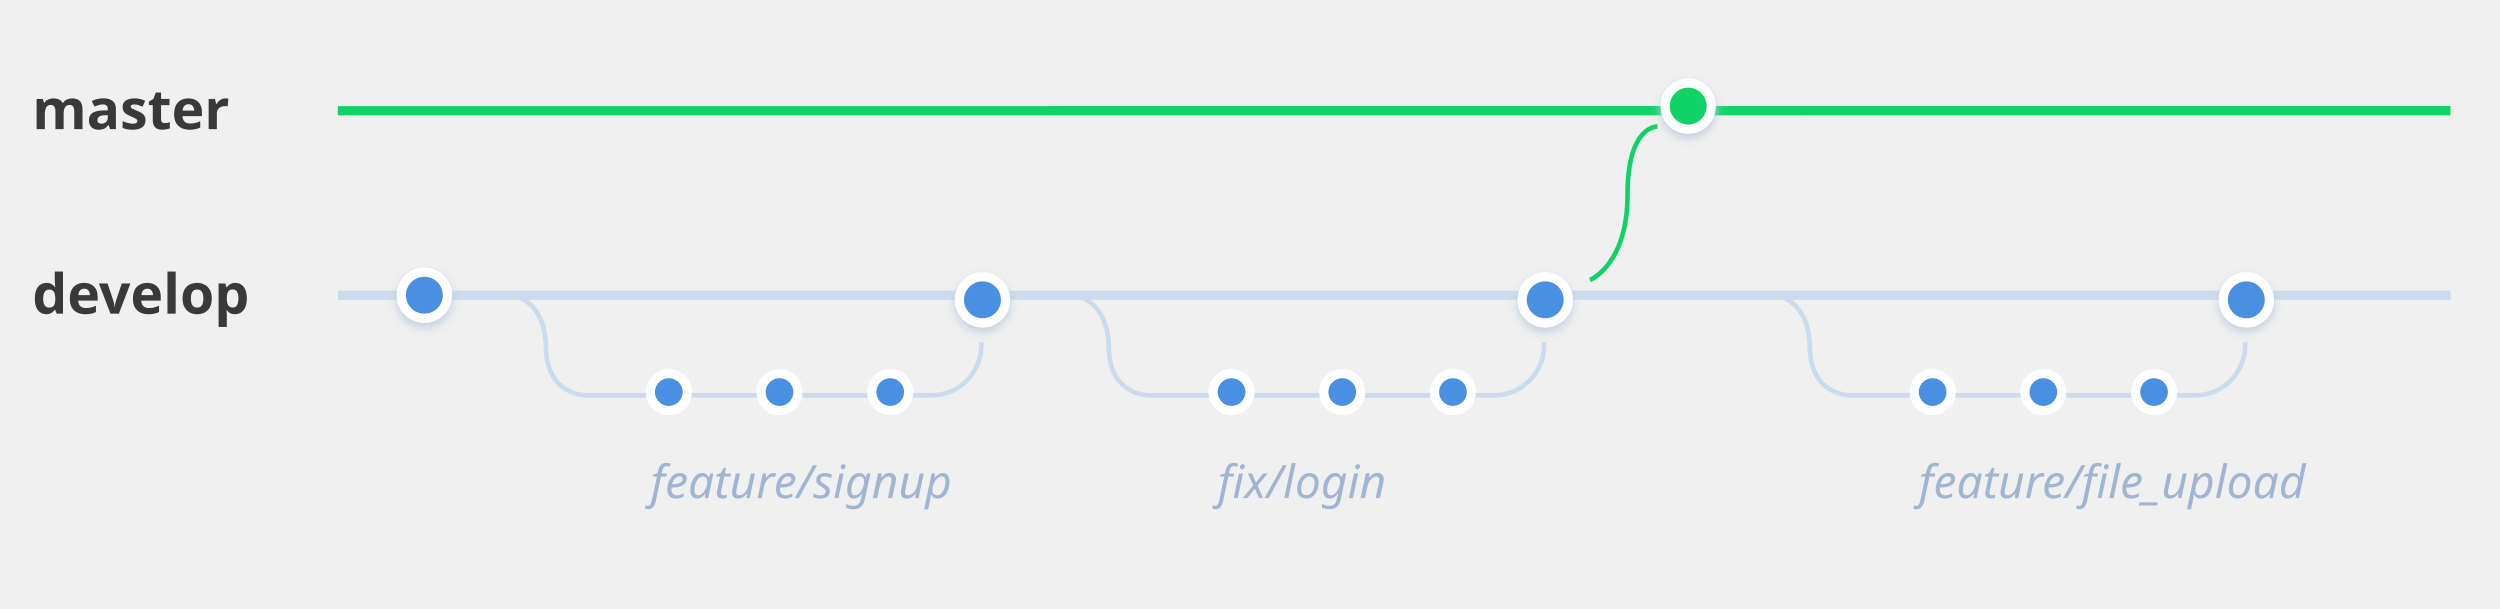
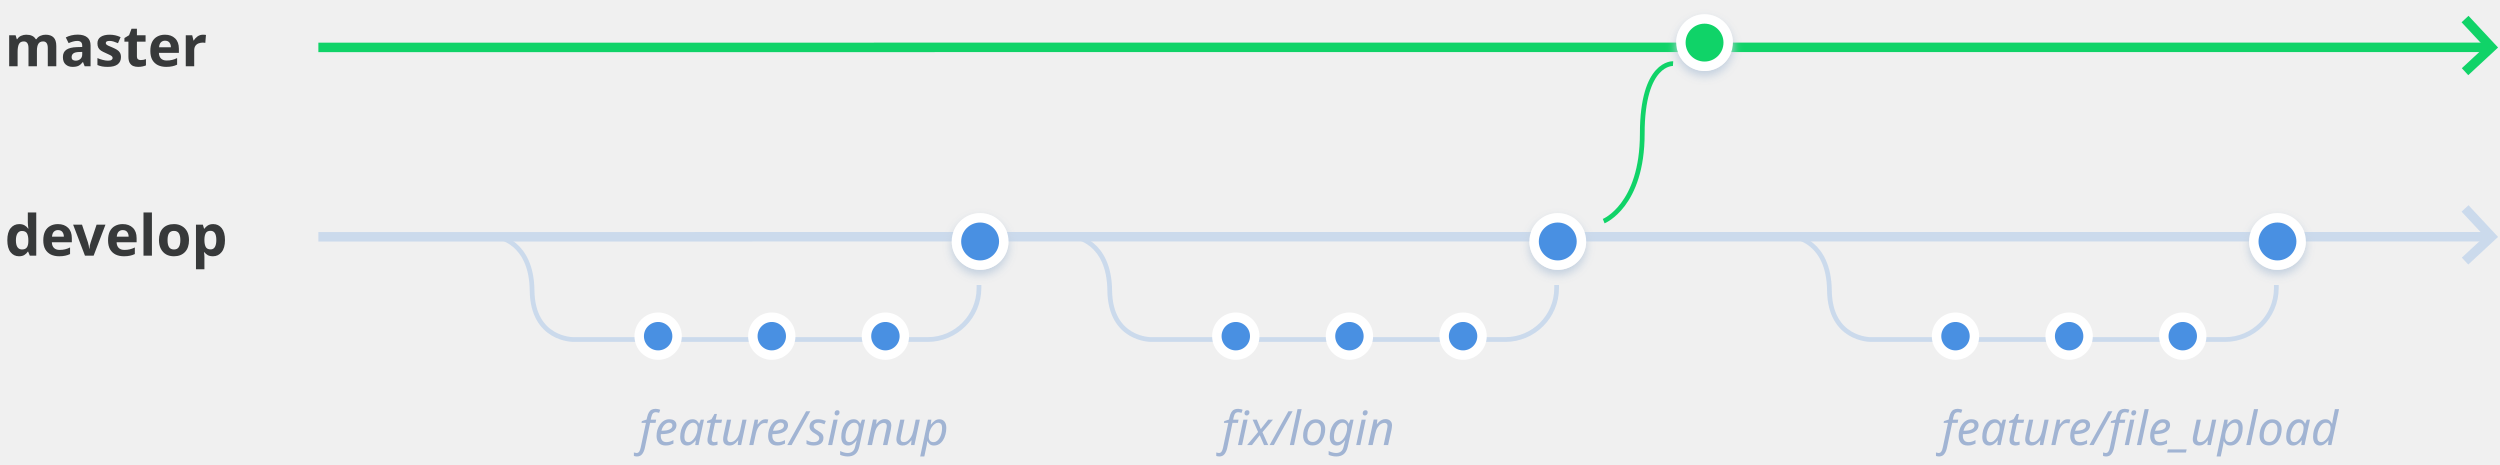
- <svg xmlns="http://www.w3.org/2000/svg" xmlns:xlink="http://www.w3.org/1999/xlink" width="542px" height="132px" viewBox="0 0 542 132" version="1.1">
+ <svg xmlns="http://www.w3.org/2000/svg" xmlns:xlink="http://www.w3.org/1999/xlink" width="528px" height="98px" viewBox="0 0 528 98" version="1.1">
  <defs>
-     <rect id="path-1" x="13" y="35" width="12" height="12" rx="6" />
-     <filter x="-50%" y="-50%" width="200%" height="200%" filterUnits="objectBoundingBox" id="filter-2">
+     <rect id="path-1" x="77" y="21" width="10" height="10" rx="5" />
+     <mask id="mask-2" maskContentUnits="userSpaceOnUse" maskUnits="objectBoundingBox" x="0" y="0" width="10" height="10" fill="white">
+       <use xlink:href="#path-1" />
+     </mask>
+     <rect id="path-3" x="53" y="21" width="10" height="10" rx="5" />
+     <mask id="mask-4" maskContentUnits="userSpaceOnUse" maskUnits="objectBoundingBox" x="0" y="0" width="10" height="10" fill="white">
+       <use xlink:href="#path-3" />
+     </mask>
+     <rect id="path-5" x="29" y="21" width="10" height="10" rx="5" />
+     <mask id="mask-6" maskContentUnits="userSpaceOnUse" maskUnits="objectBoundingBox" x="0" y="0" width="10" height="10" fill="white">
+       <use xlink:href="#path-5" />
+     </mask>
+     <rect id="path-7" x="96" y="0" width="12" height="12" rx="6" />
+     <filter x="-50%" y="-50%" width="200%" height="200%" filterUnits="objectBoundingBox" id="filter-8">
      <feOffset dx="0" dy="1" in="SourceAlpha" result="shadowOffsetOuter1" />
      <feGaussianBlur stdDeviation="1" in="shadowOffsetOuter1" result="shadowBlurOuter1" />
      <feComposite in="shadowBlurOuter1" in2="SourceAlpha" operator="out" result="shadowBlurOuter1" />
      <feColorMatrix values="0 0 0 0 0.757   0 0 0 0 0.81   0 0 0 0 0.871  0 0 0 1 0" type="matrix" in="shadowBlurOuter1" />
    </filter>
-     <mask id="mask-3" maskContentUnits="userSpaceOnUse" maskUnits="objectBoundingBox" x="0" y="0" width="12" height="12" fill="white">
-       <use xlink:href="#path-1" />
+     <mask id="mask-9" maskContentUnits="userSpaceOnUse" maskUnits="objectBoundingBox" x="0" y="0" width="12" height="12" fill="white">
+       <use xlink:href="#path-7" />
    </mask>
-     <rect id="path-4" x="77" y="21" width="10" height="10" rx="5" />
-     <mask id="mask-5" maskContentUnits="userSpaceOnUse" maskUnits="objectBoundingBox" x="0" y="0" width="10" height="10" fill="white">
-       <use xlink:href="#path-4" />
+     <rect id="path-10" x="77" y="21" width="10" height="10" rx="5" />
+     <mask id="mask-11" maskContentUnits="userSpaceOnUse" maskUnits="objectBoundingBox" x="0" y="0" width="10" height="10" fill="white">
+       <use xlink:href="#path-10" />
    </mask>
-     <rect id="path-6" x="53" y="21" width="10" height="10" rx="5" />
-     <mask id="mask-7" maskContentUnits="userSpaceOnUse" maskUnits="objectBoundingBox" x="0" y="0" width="10" height="10" fill="white">
-       <use xlink:href="#path-6" />
+     <rect id="path-12" x="53" y="21" width="10" height="10" rx="5" />
+     <mask id="mask-13" maskContentUnits="userSpaceOnUse" maskUnits="objectBoundingBox" x="0" y="0" width="10" height="10" fill="white">
+       <use xlink:href="#path-12" />
    </mask>
-     <rect id="path-8" x="29" y="21" width="10" height="10" rx="5" />
-     <mask id="mask-9" maskContentUnits="userSpaceOnUse" maskUnits="objectBoundingBox" x="0" y="0" width="10" height="10" fill="white">
-       <use xlink:href="#path-8" />
+     <rect id="path-14" x="29" y="21" width="10" height="10" rx="5" />
+     <mask id="mask-15" maskContentUnits="userSpaceOnUse" maskUnits="objectBoundingBox" x="0" y="0" width="10" height="10" fill="white">
+       <use xlink:href="#path-14" />
    </mask>
-     <rect id="path-10" x="96" y="0" width="12" height="12" rx="6" />
-     <filter x="-50%" y="-50%" width="200%" height="200%" filterUnits="objectBoundingBox" id="filter-11">
+     <rect id="path-16" x="96" y="0" width="12" height="12" rx="6" />
+     <filter x="-50%" y="-50%" width="200%" height="200%" filterUnits="objectBoundingBox" id="filter-17">
      <feOffset dx="0" dy="1" in="SourceAlpha" result="shadowOffsetOuter1" />
      <feGaussianBlur stdDeviation="1" in="shadowOffsetOuter1" result="shadowBlurOuter1" />
      <feComposite in="shadowBlurOuter1" in2="SourceAlpha" operator="out" result="shadowBlurOuter1" />
      <feColorMatrix values="0 0 0 0 0.757   0 0 0 0 0.81   0 0 0 0 0.871  0 0 0 1 0" type="matrix" in="shadowBlurOuter1" />
    </filter>
-     <mask id="mask-12" maskContentUnits="userSpaceOnUse" maskUnits="objectBoundingBox" x="0" y="0" width="12" height="12" fill="white">
-       <use xlink:href="#path-10" />
+     <mask id="mask-18" maskContentUnits="userSpaceOnUse" maskUnits="objectBoundingBox" x="0" y="0" width="12" height="12" fill="white">
+       <use xlink:href="#path-16" />
    </mask>
-     <rect id="path-13" x="77" y="21" width="10" height="10" rx="5" />
-     <mask id="mask-14" maskContentUnits="userSpaceOnUse" maskUnits="objectBoundingBox" x="0" y="0" width="10" height="10" fill="white">
-       <use xlink:href="#path-13" />
+     <rect id="path-19" x="77" y="21" width="10" height="10" rx="5" />
+     <mask id="mask-20" maskContentUnits="userSpaceOnUse" maskUnits="objectBoundingBox" x="0" y="0" width="10" height="10" fill="white">
+       <use xlink:href="#path-19" />
    </mask>
-     <rect id="path-15" x="53" y="21" width="10" height="10" rx="5" />
-     <mask id="mask-16" maskContentUnits="userSpaceOnUse" maskUnits="objectBoundingBox" x="0" y="0" width="10" height="10" fill="white">
-       <use xlink:href="#path-15" />
+     <rect id="path-21" x="53" y="21" width="10" height="10" rx="5" />
+     <mask id="mask-22" maskContentUnits="userSpaceOnUse" maskUnits="objectBoundingBox" x="0" y="0" width="10" height="10" fill="white">
+       <use xlink:href="#path-21" />
    </mask>
-     <rect id="path-17" x="29" y="21" width="10" height="10" rx="5" />
-     <mask id="mask-18" maskContentUnits="userSpaceOnUse" maskUnits="objectBoundingBox" x="0" y="0" width="10" height="10" fill="white">
-       <use xlink:href="#path-17" />
+     <rect id="path-23" x="29" y="21" width="10" height="10" rx="5" />
+     <mask id="mask-24" maskContentUnits="userSpaceOnUse" maskUnits="objectBoundingBox" x="0" y="0" width="10" height="10" fill="white">
+       <use xlink:href="#path-23" />
    </mask>
-     <rect id="path-19" x="96" y="0" width="12" height="12" rx="6" />
-     <filter x="-50%" y="-50%" width="200%" height="200%" filterUnits="objectBoundingBox" id="filter-20">
+     <rect id="path-25" x="96" y="0" width="12" height="12" rx="6" />
+     <filter x="-50%" y="-50%" width="200%" height="200%" filterUnits="objectBoundingBox" id="filter-26">
      <feOffset dx="0" dy="1" in="SourceAlpha" result="shadowOffsetOuter1" />
      <feGaussianBlur stdDeviation="1" in="shadowOffsetOuter1" result="shadowBlurOuter1" />
      <feComposite in="shadowBlurOuter1" in2="SourceAlpha" operator="out" result="shadowBlurOuter1" />
      <feColorMatrix values="0 0 0 0 0.757   0 0 0 0 0.81   0 0 0 0 0.871  0 0 0 1 0" type="matrix" in="shadowBlurOuter1" />
    </filter>
-     <mask id="mask-21" maskContentUnits="userSpaceOnUse" maskUnits="objectBoundingBox" x="0" y="0" width="12" height="12" fill="white">
-       <use xlink:href="#path-19" />
+     <mask id="mask-27" maskContentUnits="userSpaceOnUse" maskUnits="objectBoundingBox" x="0" y="0" width="12" height="12" fill="white">
+       <use xlink:href="#path-25" />
    </mask>
-     <rect id="path-22" x="77" y="21" width="10" height="10" rx="5" />
-     <mask id="mask-23" maskContentUnits="userSpaceOnUse" maskUnits="objectBoundingBox" x="0" y="0" width="10" height="10" fill="white">
-       <use xlink:href="#path-22" />
-     </mask>
-     <rect id="path-24" x="53" y="21" width="10" height="10" rx="5" />
-     <mask id="mask-25" maskContentUnits="userSpaceOnUse" maskUnits="objectBoundingBox" x="0" y="0" width="10" height="10" fill="white">
-       <use xlink:href="#path-24" />
-     </mask>
-     <rect id="path-26" x="29" y="21" width="10" height="10" rx="5" />
-     <mask id="mask-27" maskContentUnits="userSpaceOnUse" maskUnits="objectBoundingBox" x="0" y="0" width="10" height="10" fill="white">
-       <use xlink:href="#path-26" />
-     </mask>
-     <rect id="path-28" x="96" y="0" width="12" height="12" rx="6" />
+     <rect id="path-28" x="354" y="3" width="12" height="12" rx="6" />
    <filter x="-50%" y="-50%" width="200%" height="200%" filterUnits="objectBoundingBox" id="filter-29">
      <feOffset dx="0" dy="1" in="SourceAlpha" result="shadowOffsetOuter1" />
      <feGaussianBlur stdDeviation="1" in="shadowOffsetOuter1" result="shadowBlurOuter1" />
      <feComposite in="shadowBlurOuter1" in2="SourceAlpha" operator="out" result="shadowBlurOuter1" />
      <feColorMatrix values="0 0 0 0 0.757   0 0 0 0 0.81   0 0 0 0 0.871  0 0 0 1 0" type="matrix" in="shadowBlurOuter1" />
    </filter>
    <mask id="mask-30" maskContentUnits="userSpaceOnUse" maskUnits="objectBoundingBox" x="0" y="0" width="12" height="12" fill="white">
      <use xlink:href="#path-28" />
    </mask>
-     <rect id="path-31" x="360" y="17" width="12" height="12" rx="6" />
-     <filter x="-50%" y="-50%" width="200%" height="200%" filterUnits="objectBoundingBox" id="filter-32">
-       <feOffset dx="0" dy="1" in="SourceAlpha" result="shadowOffsetOuter1" />
-       <feGaussianBlur stdDeviation="1" in="shadowOffsetOuter1" result="shadowBlurOuter1" />
-       <feComposite in="shadowBlurOuter1" in2="SourceAlpha" operator="out" result="shadowBlurOuter1" />
-       <feColorMatrix values="0 0 0 0 0.757   0 0 0 0 0.81   0 0 0 0 0.871  0 0 0 1 0" type="matrix" in="shadowBlurOuter1" />
-     </filter>
-     <mask id="mask-33" maskContentUnits="userSpaceOnUse" maskUnits="objectBoundingBox" x="0" y="0" width="12" height="12" fill="white">
-       <use xlink:href="#path-31" />
-     </mask>
  </defs>
  <g id="Page-1" stroke="none" stroke-width="1" fill="none" fill-rule="evenodd">
    <g id="develop-timeline-master">
      <text id="develop" font-family="ClearSans-Bold, Clear Sans" font-size="12" font-weight="bold" fill="#37393A">
-         <tspan x="7" y="68">develop</tspan>
+         <tspan x="1" y="54">develop</tspan>
      </text>
      <text id="master" font-family="ClearSans-Bold, Clear Sans" font-size="12" font-weight="bold" fill="#37393A">
-         <tspan x="7" y="28">master</tspan>
+         <tspan x="1" y="14">master</tspan>
      </text>
      <text id="feature/signup" font-family="ClearSans-Italic, Clear Sans" font-size="10" font-style="italic" font-weight="normal" fill="#A1B4D3">
-         <tspan x="141" y="108">feature/signup</tspan>
+         <tspan x="135" y="94">feature/signup</tspan>
      </text>
      <text id="fix/login" font-family="ClearSans-Italic, Clear Sans" font-size="10" font-style="italic" font-weight="normal" fill="#A1B4D3">
-         <tspan x="264" y="108">fix/login</tspan>
+         <tspan x="258" y="94">fix/login</tspan>
      </text>
      <text id="feature/file_upload" font-family="ClearSans-Italic, Clear Sans" font-size="10" font-style="italic" font-weight="normal" fill="#A1B4D3">
-         <tspan x="416" y="108">feature/file_upload</tspan>
+         <tspan x="410" y="94">feature/file_upload</tspan>
      </text>
-       <g id="Group" transform="translate(73, 23)">
-         <path d="M0.238,41.008 L458.253,40.992" id="Path" stroke="#CBDAEC" stroke-width="2" />
-         <path d="M0.238,1.008 L458.253,0.992" id="Path-Copy" stroke="#10D368" stroke-width="2" />
-         <g id="Rectangle">
-           <use fill="black" fill-opacity="1" filter="url(#filter-2)" xlink:href="#path-1" />
-           <use stroke="#FFFFFF" mask="url(#mask-3)" stroke-width="4" fill="#4990E2" fill-rule="evenodd" xlink:href="#path-1" />
-         </g>
-         <g id="Group-2" transform="translate(38, 36)">
+       <g id="Group" transform="translate(67, 4)">
+         <path d="M0.238,46.008 L458.253,45.992" id="Path" stroke="#CBDAEC" stroke-width="2" />
+         <polyline id="Path-4" stroke="#CBDAEC" stroke-width="2" points="453.615 40.022 459.175 45.986 453.615 51.143" />
+         <polyline id="Path-4" stroke="#10D368" stroke-width="2" points="453.615 0.022 459.175 5.986 453.615 11.143" />
+         <path d="M0.238,6.008 L458.253,5.992" id="Path-Copy" stroke="#10D368" stroke-width="2" />
+         <g id="Group-2" transform="translate(38, 41)">
          <path d="M40.026,66.734 C40.026,66.734 40.91,59.477 51.361,59.359 C61.813,59.241 61.734,50.636 61.734,50.636 L61.734,-24.177 C61.734,-30.169 56.869,-35.026 50.875,-35.026 L50.223,-35.026" id="Path-2" stroke="#CBDAEC" transform="translate(50.88, 15.85378) rotate(-270) translate(-50.88, -15.85378) " />
-           <use id="Rectangle-Copy-2" stroke="#FFFFFF" mask="url(#mask-5)" stroke-width="4" fill="#4990E2" xlink:href="#path-4" />
-           <use id="Rectangle-Copy-3" stroke="#FFFFFF" mask="url(#mask-7)" stroke-width="4" fill="#4990E2" xlink:href="#path-6" />
-           <use id="Rectangle-Copy-4" stroke="#FFFFFF" mask="url(#mask-9)" stroke-width="4" fill="#4990E2" xlink:href="#path-8" />
+           <use id="Rectangle-Copy-2" stroke="#FFFFFF" mask="url(#mask-2)" stroke-width="4" fill="#4990E2" xlink:href="#path-1" />
+           <use id="Rectangle-Copy-3" stroke="#FFFFFF" mask="url(#mask-4)" stroke-width="4" fill="#4990E2" xlink:href="#path-3" />
+           <use id="Rectangle-Copy-4" stroke="#FFFFFF" mask="url(#mask-6)" stroke-width="4" fill="#4990E2" xlink:href="#path-5" />
          <g id="Rectangle-Copy">
-             <use fill="black" fill-opacity="1" filter="url(#filter-11)" xlink:href="#path-10" />
-             <use stroke="#FFFFFF" mask="url(#mask-12)" stroke-width="4" fill="#4990E2" fill-rule="evenodd" xlink:href="#path-10" />
+             <use fill="black" fill-opacity="1" filter="url(#filter-8)" xlink:href="#path-7" />
+             <use stroke="#FFFFFF" mask="url(#mask-9)" stroke-width="4" fill="#4990E2" fill-rule="evenodd" xlink:href="#path-7" />
          </g>
        </g>
-         <g id="Group-2-Copy" transform="translate(160, 36)">
+         <g id="Group-2-Copy" transform="translate(160, 41)">
          <path d="M40.026,66.734 C40.026,66.734 40.91,59.477 51.361,59.359 C61.813,59.241 61.734,50.636 61.734,50.636 L61.734,-24.177 C61.734,-30.169 56.869,-35.026 50.875,-35.026 L50.223,-35.026" id="Path-2" stroke="#CBDAEC" transform="translate(50.88, 15.85378) rotate(-270) translate(-50.88, -15.85378) " />
-           <use id="Rectangle-Copy-2" stroke="#FFFFFF" mask="url(#mask-14)" stroke-width="4" fill="#4990E2" xlink:href="#path-13" />
-           <use id="Rectangle-Copy-3" stroke="#FFFFFF" mask="url(#mask-16)" stroke-width="4" fill="#4990E2" xlink:href="#path-15" />
-           <use id="Rectangle-Copy-4" stroke="#FFFFFF" mask="url(#mask-18)" stroke-width="4" fill="#4990E2" xlink:href="#path-17" />
+           <use id="Rectangle-Copy-2" stroke="#FFFFFF" mask="url(#mask-11)" stroke-width="4" fill="#4990E2" xlink:href="#path-10" />
+           <use id="Rectangle-Copy-3" stroke="#FFFFFF" mask="url(#mask-13)" stroke-width="4" fill="#4990E2" xlink:href="#path-12" />
+           <use id="Rectangle-Copy-4" stroke="#FFFFFF" mask="url(#mask-15)" stroke-width="4" fill="#4990E2" xlink:href="#path-14" />
          <g id="Rectangle-Copy">
-             <use fill="black" fill-opacity="1" filter="url(#filter-20)" xlink:href="#path-19" />
-             <use stroke="#FFFFFF" mask="url(#mask-21)" stroke-width="4" fill="#4990E2" fill-rule="evenodd" xlink:href="#path-19" />
+             <use fill="black" fill-opacity="1" filter="url(#filter-17)" xlink:href="#path-16" />
+             <use stroke="#FFFFFF" mask="url(#mask-18)" stroke-width="4" fill="#4990E2" fill-rule="evenodd" xlink:href="#path-16" />
          </g>
        </g>
-         <g id="Group-2-Copy-2" transform="translate(312, 36)">
+         <g id="Group-2-Copy-2" transform="translate(312, 41)">
          <path d="M40.026,66.734 C40.026,66.734 40.91,59.477 51.361,59.359 C61.813,59.241 61.734,50.636 61.734,50.636 L61.734,-24.177 C61.734,-30.169 56.869,-35.026 50.875,-35.026 L50.223,-35.026" id="Path-2" stroke="#CBDAEC" transform="translate(50.88, 15.85378) rotate(-270) translate(-50.88, -15.85378) " />
-           <use id="Rectangle-Copy-2" stroke="#FFFFFF" mask="url(#mask-23)" stroke-width="4" fill="#4990E2" xlink:href="#path-22" />
-           <use id="Rectangle-Copy-3" stroke="#FFFFFF" mask="url(#mask-25)" stroke-width="4" fill="#4990E2" xlink:href="#path-24" />
-           <use id="Rectangle-Copy-4" stroke="#FFFFFF" mask="url(#mask-27)" stroke-width="4" fill="#4990E2" xlink:href="#path-26" />
+           <use id="Rectangle-Copy-2" stroke="#FFFFFF" mask="url(#mask-20)" stroke-width="4" fill="#4990E2" xlink:href="#path-19" />
+           <use id="Rectangle-Copy-3" stroke="#FFFFFF" mask="url(#mask-22)" stroke-width="4" fill="#4990E2" xlink:href="#path-21" />
+           <use id="Rectangle-Copy-4" stroke="#FFFFFF" mask="url(#mask-24)" stroke-width="4" fill="#4990E2" xlink:href="#path-23" />
          <g id="Rectangle-Copy">
-             <use fill="black" fill-opacity="1" filter="url(#filter-29)" xlink:href="#path-28" />
-             <use stroke="#FFFFFF" mask="url(#mask-30)" stroke-width="4" fill="#4990E2" fill-rule="evenodd" xlink:href="#path-28" />
+             <use fill="black" fill-opacity="1" filter="url(#filter-26)" xlink:href="#path-25" />
+             <use stroke="#FFFFFF" mask="url(#mask-27)" stroke-width="4" fill="#4990E2" fill-rule="evenodd" xlink:href="#path-25" />
          </g>
        </g>
      </g>
      <g id="Rectangle-Copy">
-         <use fill="black" fill-opacity="1" filter="url(#filter-32)" xlink:href="#path-31" />
-         <use stroke="#FFFFFF" mask="url(#mask-33)" stroke-width="4" fill="#10D368" fill-rule="evenodd" xlink:href="#path-31" />
+         <use fill="black" fill-opacity="1" filter="url(#filter-29)" xlink:href="#path-28" />
+         <use stroke="#FFFFFF" mask="url(#mask-30)" stroke-width="4" fill="#10D368" fill-rule="evenodd" xlink:href="#path-28" />
      </g>
-       <path d="M344.699,60.704 C344.699,60.704 352.849,57.439 352.849,42.23 C352.849,27.021 359.352,27.436 359.352,27.436" id="Path-3" stroke="#10D368" />
+       <path d="M338.699,46.704 C338.699,46.704 346.849,43.439 346.849,28.23 C346.849,13.021 353.352,13.436 353.352,13.436" id="Path-3" stroke="#10D368" />
    </g>
  </g>
</svg>
